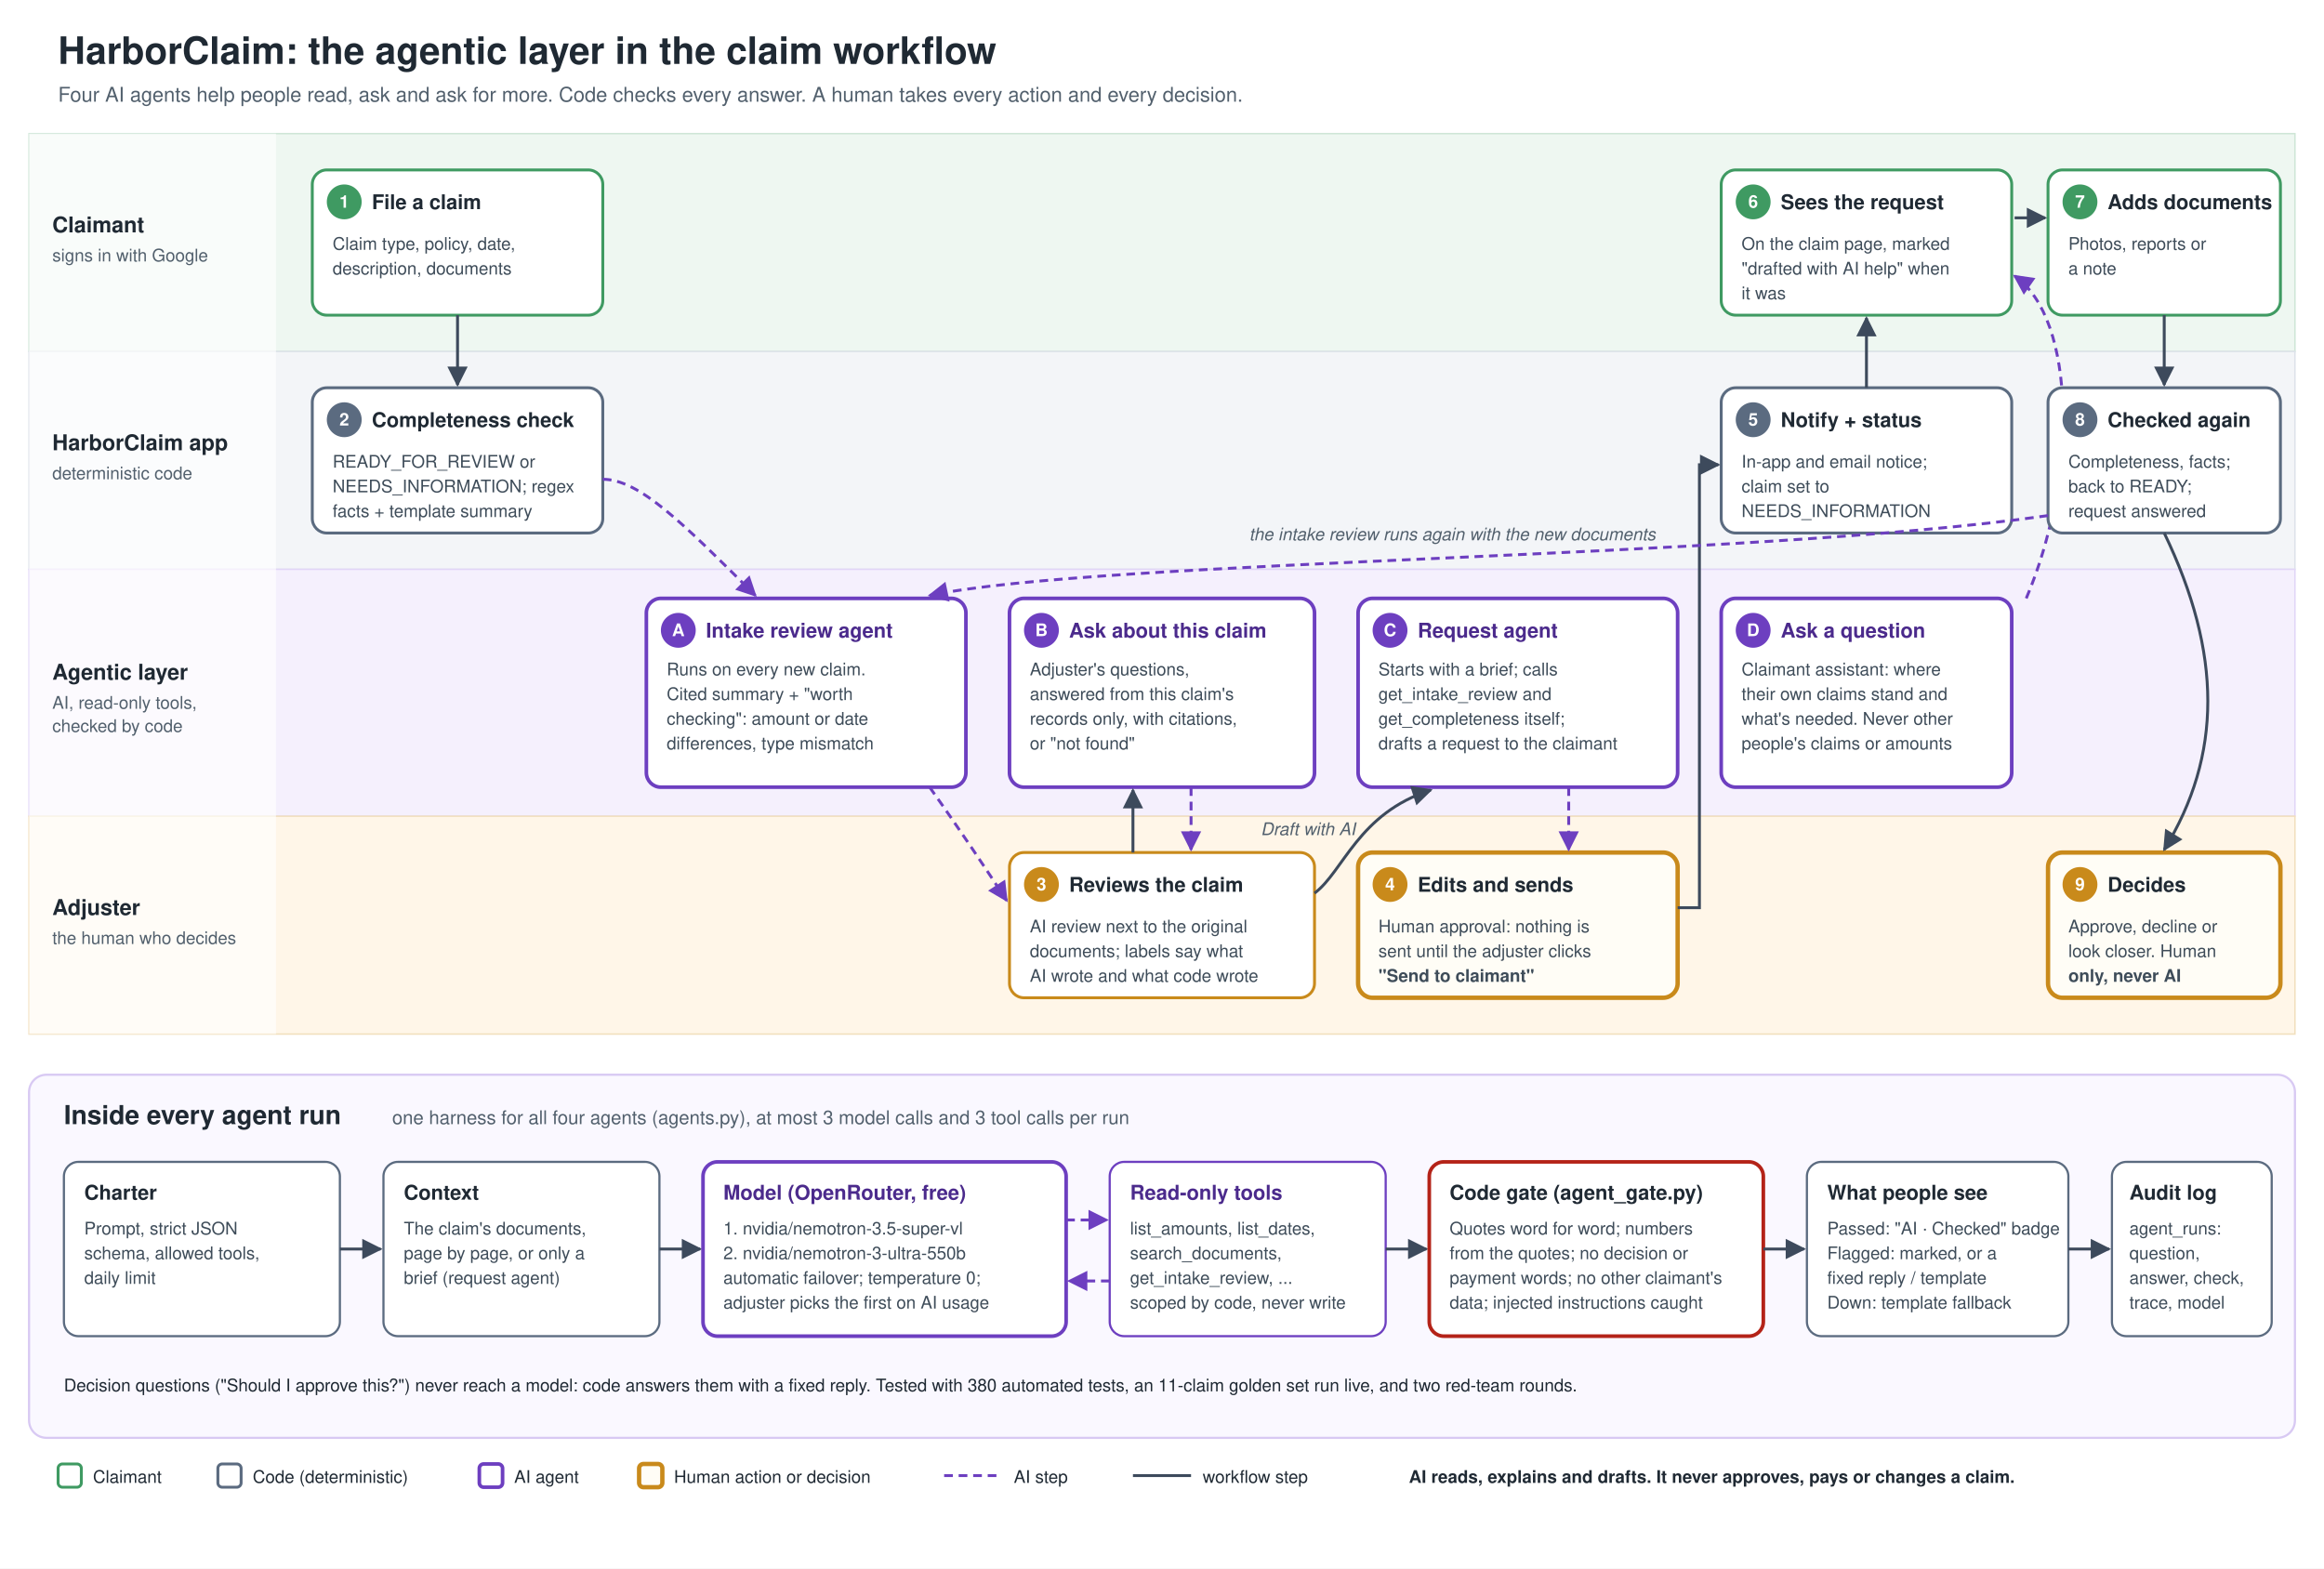
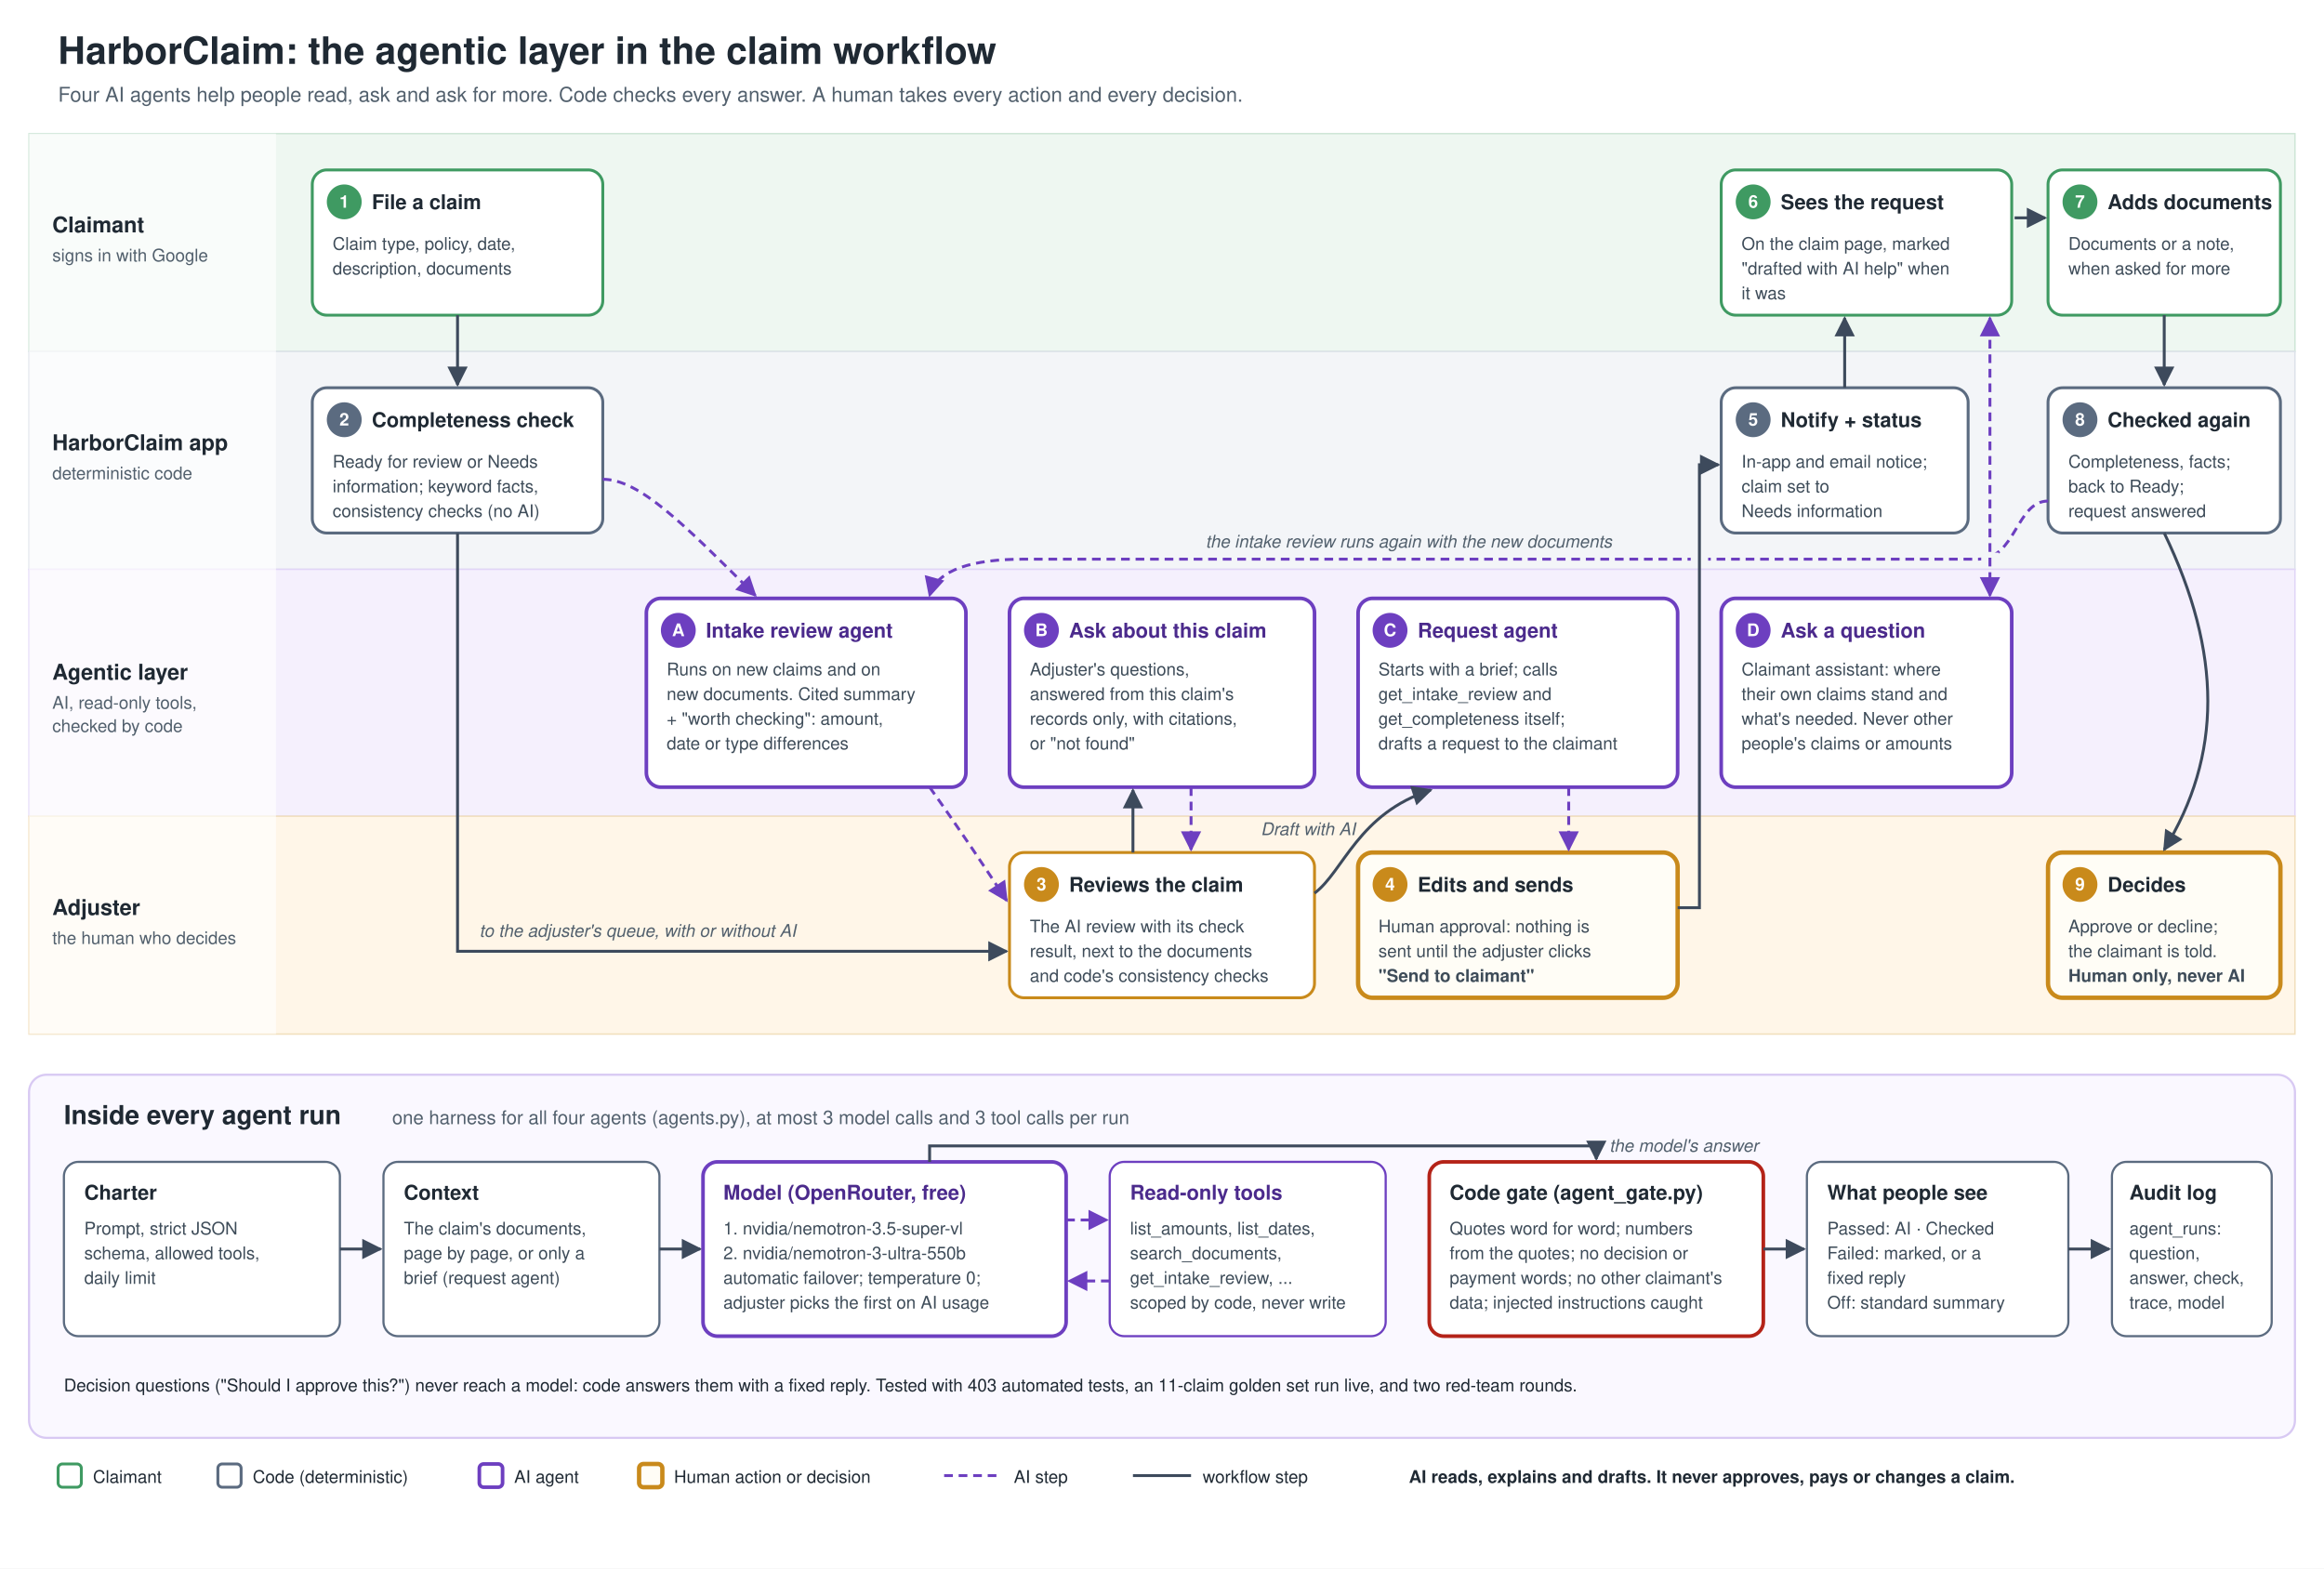
<svg xmlns="http://www.w3.org/2000/svg" viewBox="0 0 1600 1080" width="1600" height="1080" font-family="Segoe UI, Helvetica, Arial, sans-serif">
  <defs>
    <marker id="arrow" viewBox="0 0 10 10" refX="9" refY="5" markerWidth="7" markerHeight="7" orient="auto-start-reverse">
      <path d="M0,0 L10,5 L0,10 z" fill="#3d4a5c" />
    </marker>
    <marker id="arrow-ai" viewBox="0 0 10 10" refX="9" refY="5" markerWidth="7" markerHeight="7" orient="auto-start-reverse">
      <path d="M0,0 L10,5 L0,10 z" fill="#6d3fc0" />
    </marker>
    <style>
      .lane-label { font-size: 15px; font-weight: 700; fill: #1f2933; }
      .lane-sub { font-size: 12px; fill: #52606d; }
      .box-title { font-size: 14px; font-weight: 700; fill: #1f2933; }
      .box-text { font-size: 12px; fill: #3e4c59; }
      .ai-title { font-size: 14px; font-weight: 700; fill: #4b2a8c; }
      .step { font-size: 12px; font-weight: 700; fill: #ffffff; }
      .flow { stroke: #3d4a5c; stroke-width: 2; fill: none; marker-end: url(#arrow); }
      .flow-ai { stroke: #6d3fc0; stroke-width: 2; fill: none; marker-end: url(#arrow-ai); stroke-dasharray: 6 4; }
      .note { font-size: 12px; fill: #52606d; font-style: italic; }
      .band-title { font-size: 18px; font-weight: 700; fill: #1f2933; }
      .pill { font-size: 12px; fill: #1f2933; }
    </style>
  </defs>
  <rect x="0" y="0" width="1600" height="1080" fill="#ffffff" />
  <text x="40" y="44" font-size="26" font-weight="700" fill="#1f2933">HarborClaim: the agentic layer in the claim workflow</text>
  <text x="40" y="70" font-size="14" fill="#52606d">Four AI agents help people read, ask and ask for more. Code checks every answer. A human takes every action and every decision.</text>
  <rect x="20" y="92" width="1560" height="150" fill="#eef7f1" stroke="#cfe6d7" />
  <rect x="20" y="242" width="1560" height="150" fill="#f3f5f8" stroke="#dde2ea" />
  <rect x="20" y="392" width="1560" height="170" fill="#f5f0fd" stroke="#e1d5f7" />
  <rect x="20" y="562" width="1560" height="150" fill="#fff6e8" stroke="#f1dfbd" />
  <rect x="20" y="92" width="170" height="620" fill="#ffffff" opacity="0.65" />
  <text x="36" y="160" class="lane-label">Claimant</text>
  <text x="36" y="180" class="lane-sub">signs in with Google</text>
  <text x="36" y="310" class="lane-label">HarborClaim app</text>
  <text x="36" y="330" class="lane-sub">deterministic code</text>
  <text x="36" y="468" class="lane-label" fill="#4b2a8c">Agentic layer</text>
  <text x="36" y="488" class="lane-sub">AI, read-only tools,</text>
  <text x="36" y="504" class="lane-sub">checked by code</text>
  <text x="36" y="630" class="lane-label">Adjuster</text>
  <text x="36" y="650" class="lane-sub">the human who decides</text>
  <g>
    <rect x="215" y="117" width="200" height="100" rx="10" fill="#ffffff" stroke="#3f9a62" stroke-width="2" />
    <circle cx="237" cy="139" r="12" fill="#3f9a62" />
    <text x="237" y="143" text-anchor="middle" class="step">1</text>
    <text x="256" y="144" class="box-title">File a claim</text>
    <text x="229" y="172" class="box-text">Claim type, policy, date,</text>
    <text x="229" y="189" class="box-text">description, documents</text>
  </g>
  <g>
    <rect x="215" y="267" width="200" height="100" rx="10" fill="#ffffff" stroke="#5b6b80" stroke-width="2" />
    <circle cx="237" cy="289" r="12" fill="#5b6b80" />
    <text x="237" y="293" text-anchor="middle" class="step">2</text>
    <text x="256" y="294" class="box-title">Completeness check</text>
-     <text x="229" y="322" class="box-text">READY_FOR_REVIEW or</text>
-     <text x="229" y="339" class="box-text">NEEDS_INFORMATION; regex</text>
-     <text x="229" y="356" class="box-text">facts + template summary</text>
+     <text x="229" y="322" class="box-text">Ready for review or Needs</text>
+     <text x="229" y="339" class="box-text">information; keyword facts,</text>
+     <text x="229" y="356" class="box-text">consistency checks (no AI)</text>
  </g>
  <path class="flow" d="M315,217 L315,265" />
+   <path class="flow" d="M315,367 L315,655 L693,655" />
+   <text x="330" y="645" class="note">to the adjuster's queue, with or without AI</text>
  <g>
    <rect x="445" y="412" width="220" height="130" rx="10" fill="#ffffff" stroke="#6d3fc0" stroke-width="2.5" />
    <circle cx="467" cy="434" r="12" fill="#6d3fc0" />
    <text x="467" y="438" text-anchor="middle" class="step">A</text>
    <text x="486" y="439" class="ai-title">Intake review agent</text>
-     <text x="459" y="465" class="box-text">Runs on every new claim.</text>
-     <text x="459" y="482" class="box-text">Cited summary + "worth</text>
-     <text x="459" y="499" class="box-text">checking": amount or date</text>
-     <text x="459" y="516" class="box-text">differences, type mismatch</text>
+     <text x="459" y="465" class="box-text">Runs on new claims and on</text>
+     <text x="459" y="482" class="box-text">new documents. Cited summary</text>
+     <text x="459" y="499" class="box-text">+ "worth checking": amount,</text>
+     <text x="459" y="516" class="box-text">date or type differences</text>
  </g>
  <path class="flow-ai" d="M415,330 C440,330 470,360 520,410" />
  <g>
    <rect x="695" y="587" width="210" height="100" rx="10" fill="#ffffff" stroke="#c98a1b" stroke-width="2" />
    <circle cx="717" cy="609" r="12" fill="#c98a1b" />
    <text x="717" y="613" text-anchor="middle" class="step">3</text>
    <text x="736" y="614" class="box-title">Reviews the claim</text>
-     <text x="709" y="642" class="box-text">AI review next to the original</text>
-     <text x="709" y="659" class="box-text">documents; labels say what</text>
-     <text x="709" y="676" class="box-text">AI wrote and what code wrote</text>
+     <text x="709" y="642" class="box-text">The AI review with its check</text>
+     <text x="709" y="659" class="box-text">result, next to the documents</text>
+     <text x="709" y="676" class="box-text">and code's consistency checks</text>
  </g>
  <path class="flow-ai" d="M640,542 C660,570 680,600 693,620" />
  <g>
    <rect x="695" y="412" width="210" height="130" rx="10" fill="#ffffff" stroke="#6d3fc0" stroke-width="2.5" />
    <circle cx="717" cy="434" r="12" fill="#6d3fc0" />
    <text x="717" y="438" text-anchor="middle" class="step">B</text>
    <text x="736" y="439" class="ai-title">Ask about this claim</text>
    <text x="709" y="465" class="box-text">Adjuster's questions,</text>
    <text x="709" y="482" class="box-text">answered from this claim's</text>
    <text x="709" y="499" class="box-text">records only, with citations,</text>
    <text x="709" y="516" class="box-text">or "not found"</text>
  </g>
  <path class="flow" d="M780,587 L780,544" />
  <path class="flow-ai" d="M820,542 L820,585" />
  <g>
    <rect x="935" y="412" width="220" height="130" rx="10" fill="#ffffff" stroke="#6d3fc0" stroke-width="2.5" />
    <circle cx="957" cy="434" r="12" fill="#6d3fc0" />
    <text x="957" y="438" text-anchor="middle" class="step">C</text>
    <text x="976" y="439" class="ai-title">Request agent</text>
    <text x="949" y="465" class="box-text">Starts with a brief; calls</text>
    <text x="949" y="482" class="box-text">get_intake_review and</text>
    <text x="949" y="499" class="box-text">get_completeness itself;</text>
    <text x="949" y="516" class="box-text">drafts a request to the claimant</text>
  </g>
  <g>
    <rect x="935" y="587" width="220" height="100" rx="10" fill="#fffdf6" stroke="#c98a1b" stroke-width="3" />
    <circle cx="957" cy="609" r="12" fill="#c98a1b" />
    <text x="957" y="613" text-anchor="middle" class="step">4</text>
    <text x="976" y="614" class="box-title">Edits and sends</text>
    <text x="949" y="642" class="box-text">Human approval: nothing is</text>
    <text x="949" y="659" class="box-text">sent until the adjuster clicks</text>
    <text x="949" y="676" class="box-text" font-weight="700">"Send to claimant"</text>
  </g>
  <path class="flow" d="M905,615 C925,600 935,560 985,544" />
  <text x="868" y="575" class="note">Draft with AI</text>
  <path class="flow-ai" d="M1080,542 L1080,585" />
  <g>
-     <rect x="1185" y="267" width="200" height="100" rx="10" fill="#ffffff" stroke="#5b6b80" stroke-width="2" />
+     <rect x="1185" y="267" width="170" height="100" rx="10" fill="#ffffff" stroke="#5b6b80" stroke-width="2" />
    <circle cx="1207" cy="289" r="12" fill="#5b6b80" />
    <text x="1207" y="293" text-anchor="middle" class="step">5</text>
    <text x="1226" y="294" class="box-title">Notify + status</text>
    <text x="1199" y="322" class="box-text">In-app and email notice;</text>
    <text x="1199" y="339" class="box-text">claim set to</text>
-     <text x="1199" y="356" class="box-text">NEEDS_INFORMATION</text>
-   </g>
-   <path class="flow" d="M1155,625 L1170,625 L1170,320 L1183,320" />
+     <text x="1199" y="356" class="box-text">Needs information</text>
+   </g>
  <g>
    <rect x="1185" y="117" width="200" height="100" rx="10" fill="#ffffff" stroke="#3f9a62" stroke-width="2" />
    <circle cx="1207" cy="139" r="12" fill="#3f9a62" />
    <text x="1207" y="143" text-anchor="middle" class="step">6</text>
    <text x="1226" y="144" class="box-title">Sees the request</text>
    <text x="1199" y="172" class="box-text">On the claim page, marked</text>
    <text x="1199" y="189" class="box-text">"drafted with AI help" when</text>
    <text x="1199" y="206" class="box-text">it was</text>
  </g>
-   <path class="flow" d="M1285,267 L1285,219" />
+   <path class="flow" d="M1270,267 L1270,219" />
  <g>
    <rect x="1185" y="412" width="200" height="130" rx="10" fill="#ffffff" stroke="#6d3fc0" stroke-width="2.5" />
    <circle cx="1207" cy="434" r="12" fill="#6d3fc0" />
    <text x="1207" y="438" text-anchor="middle" class="step">D</text>
    <text x="1226" y="439" class="ai-title">Ask a question</text>
    <text x="1199" y="465" class="box-text">Claimant assistant: where</text>
    <text x="1199" y="482" class="box-text">their own claims stand and</text>
    <text x="1199" y="499" class="box-text">what's needed. Never other</text>
    <text x="1199" y="516" class="box-text">people's claims or amounts</text>
  </g>
-   <path class="flow-ai" d="M1395,412 C1430,330 1430,220 1387,190" />
  <g>
    <rect x="1410" y="117" width="160" height="100" rx="10" fill="#ffffff" stroke="#3f9a62" stroke-width="2" />
    <circle cx="1432" cy="139" r="12" fill="#3f9a62" />
    <text x="1432" y="143" text-anchor="middle" class="step">7</text>
    <text x="1451" y="144" class="box-title">Adds documents</text>
-     <text x="1424" y="172" class="box-text">Photos, reports or</text>
-     <text x="1424" y="189" class="box-text">a note</text>
+     <text x="1424" y="172" class="box-text">Documents or a note,</text>
+     <text x="1424" y="189" class="box-text">when asked for more</text>
  </g>
  <path class="flow" d="M1387,150 L1408,150" />
  <g>
    <rect x="1410" y="267" width="160" height="100" rx="10" fill="#ffffff" stroke="#5b6b80" stroke-width="2" />
    <circle cx="1432" cy="289" r="12" fill="#5b6b80" />
    <text x="1432" y="293" text-anchor="middle" class="step">8</text>
    <text x="1451" y="294" class="box-title">Checked again</text>
    <text x="1424" y="322" class="box-text">Completeness, facts;</text>
-     <text x="1424" y="339" class="box-text">back to READY;</text>
+     <text x="1424" y="339" class="box-text">back to Ready;</text>
    <text x="1424" y="356" class="box-text">request answered</text>
  </g>
  <path class="flow" d="M1490,217 L1490,265" />
-   <path class="flow-ai" d="M1410,355 C1200,385 760,385 640,410" />
-   <text x="860" y="372" class="note" fill="#6d3fc0">the intake review runs again with the new documents</text>
+   <path class="flow-ai" d="M1410,345 C1388,345 1388,385 1362,385 L705,385 C670,385 645,392 640,410" />
+   <text x="830" y="377" class="note" fill="#6d3fc0">the intake review runs again with the new documents</text>
  <g>
    <rect x="1410" y="587" width="160" height="100" rx="10" fill="#fffdf6" stroke="#c98a1b" stroke-width="3" />
    <circle cx="1432" cy="609" r="12" fill="#c98a1b" />
    <text x="1432" y="613" text-anchor="middle" class="step">9</text>
    <text x="1451" y="614" class="box-title">Decides</text>
-     <text x="1424" y="642" class="box-text">Approve, decline or</text>
-     <text x="1424" y="659" class="box-text">look closer. Human</text>
-     <text x="1424" y="676" class="box-text" font-weight="700">only, never AI</text>
+     <text x="1424" y="642" class="box-text">Approve or decline;</text>
+     <text x="1424" y="659" class="box-text">the claimant is told.</text>
+     <text x="1424" y="676" class="box-text" font-weight="700">Human only, never AI</text>
  </g>
  <path class="flow" d="M1490,367 C1530,450 1530,520 1490,585" />
+   <path d="M1164,385 L1176,385" stroke="#f3f5f8" stroke-width="9" fill="none" />
+   <path class="flow" d="M1155,625 L1170,625 L1170,320 L1183,320" />
+   <path d="M1364,385 L1376,385" stroke="#f3f5f8" stroke-width="9" fill="none" />
+   <path class="flow-ai" d="M1370,410 L1370,219" marker-start="url(#arrow-ai)" />
  <rect x="20" y="740" width="1560" height="250" rx="12" fill="#faf8ff" stroke="#d8c9f3" stroke-width="1.5" />
  <text x="44" y="774" class="band-title">Inside every agent run</text>
  <text x="270" y="774" font-size="13" fill="#52606d">one harness for all four agents (agents.py), at most 3 model calls and 3 tool calls per run</text>
  <g>
    <rect x="44" y="800" width="190" height="120" rx="10" fill="#ffffff" stroke="#5b6b80" stroke-width="1.5" />
    <text x="58" y="826" class="box-title">Charter</text>
    <text x="58" y="850" class="box-text">Prompt, strict JSON</text>
    <text x="58" y="867" class="box-text">schema, allowed tools,</text>
    <text x="58" y="884" class="box-text">daily limit</text>
  </g>
  <path class="flow" d="M234,860 L262,860" />
  <g>
    <rect x="264" y="800" width="190" height="120" rx="10" fill="#ffffff" stroke="#5b6b80" stroke-width="1.5" />
    <text x="278" y="826" class="box-title">Context</text>
    <text x="278" y="850" class="box-text">The claim's documents,</text>
    <text x="278" y="867" class="box-text">page by page, or only a</text>
    <text x="278" y="884" class="box-text">brief (request agent)</text>
  </g>
  <path class="flow" d="M454,860 L482,860" />
  <g>
    <rect x="484" y="800" width="250" height="120" rx="10" fill="#ffffff" stroke="#6d3fc0" stroke-width="2.5" />
    <text x="498" y="826" class="ai-title">Model (OpenRouter, free)</text>
    <text x="498" y="850" class="box-text">1. nvidia/nemotron-3.5-super-vl</text>
    <text x="498" y="867" class="box-text">2. nvidia/nemotron-3-ultra-550b</text>
    <text x="498" y="884" class="box-text">automatic failover; temperature 0;</text>
    <text x="498" y="901" class="box-text">adjuster picks the first on AI usage</text>
  </g>
  <path class="flow-ai" d="M734,840 L762,840" />
  <path class="flow-ai" d="M764,882 L736,882" />
  <g>
    <rect x="764" y="800" width="190" height="120" rx="10" fill="#ffffff" stroke="#6d3fc0" stroke-width="1.5" />
    <text x="778" y="826" class="ai-title">Read-only tools</text>
    <text x="778" y="850" class="box-text">list_amounts, list_dates,</text>
    <text x="778" y="867" class="box-text">search_documents,</text>
    <text x="778" y="884" class="box-text">get_intake_review, ...</text>
    <text x="778" y="901" class="box-text">scoped by code, never write</text>
  </g>
-   <path class="flow" d="M954,860 L982,860" />
+   <path class="flow" d="M640,800 L640,789 L1099,789 L1099,798" />
+   <text x="1108" y="793" class="note">the model's answer</text>
  <g>
    <rect x="984" y="800" width="230" height="120" rx="10" fill="#ffffff" stroke="#b42318" stroke-width="2.5" />
    <text x="998" y="826" class="box-title" fill="#912018">Code gate (agent_gate.py)</text>
    <text x="998" y="850" class="box-text">Quotes word for word; numbers</text>
    <text x="998" y="867" class="box-text">from the quotes; no decision or</text>
    <text x="998" y="884" class="box-text">payment words; no other claimant's</text>
    <text x="998" y="901" class="box-text">data; injected instructions caught</text>
  </g>
  <path class="flow" d="M1214,860 L1242,860" />
  <g>
    <rect x="1244" y="800" width="180" height="120" rx="10" fill="#ffffff" stroke="#5b6b80" stroke-width="1.5" />
    <text x="1258" y="826" class="box-title">What people see</text>
-     <text x="1258" y="850" class="box-text">Passed: "AI · Checked" badge</text>
-     <text x="1258" y="867" class="box-text">Flagged: marked, or a</text>
-     <text x="1258" y="884" class="box-text">fixed reply / template</text>
-     <text x="1258" y="901" class="box-text">Down: template fallback</text>
+     <text x="1258" y="850" class="box-text">Passed: AI · Checked</text>
+     <text x="1258" y="867" class="box-text">Failed: marked, or a</text>
+     <text x="1258" y="884" class="box-text">fixed reply</text>
+     <text x="1258" y="901" class="box-text">Off: standard summary</text>
  </g>
  <path class="flow" d="M1424,860 L1452,860" />
  <g>
    <rect x="1454" y="800" width="110" height="120" rx="10" fill="#ffffff" stroke="#5b6b80" stroke-width="1.5" />
    <text x="1466" y="826" class="box-title">Audit log</text>
    <text x="1466" y="850" class="box-text">agent_runs:</text>
    <text x="1466" y="867" class="box-text">question,</text>
    <text x="1466" y="884" class="box-text">answer, check,</text>
    <text x="1466" y="901" class="box-text">trace, model</text>
  </g>
-   <text x="44" y="958" class="pill">Decision questions ("Should I approve this?") never reach a model: code answers them with a fixed reply.   Tested with 380 automated tests, an 11-claim golden set run live, and two red-team rounds.</text>
+   <text x="44" y="958" class="pill">Decision questions ("Should I approve this?") never reach a model: code answers them with a fixed reply.   Tested with 403 automated tests, an 11-claim golden set run live, and two red-team rounds.</text>
  <g transform="translate(40,1020)">
    <rect x="0" y="-12" width="16" height="16" rx="3" fill="#ffffff" stroke="#3f9a62" stroke-width="2" />
    <text x="24" y="1" class="pill">Claimant</text>
    <rect x="110" y="-12" width="16" height="16" rx="3" fill="#ffffff" stroke="#5b6b80" stroke-width="2" />
    <text x="134" y="1" class="pill">Code (deterministic)</text>
    <rect x="290" y="-12" width="16" height="16" rx="3" fill="#ffffff" stroke="#6d3fc0" stroke-width="2.5" />
    <text x="314" y="1" class="pill">AI agent</text>
    <rect x="400" y="-12" width="16" height="16" rx="3" fill="#fffdf6" stroke="#c98a1b" stroke-width="3" />
    <text x="424" y="1" class="pill">Human action or decision</text>
    <line x1="610" y1="-4" x2="650" y2="-4" stroke="#6d3fc0" stroke-width="2" stroke-dasharray="6 4" />
    <text x="658" y="1" class="pill">AI step</text>
    <line x1="740" y1="-4" x2="780" y2="-4" stroke="#3d4a5c" stroke-width="2" />
    <text x="788" y="1" class="pill">workflow step</text>
    <text x="930" y="1" class="pill" font-weight="700">AI reads, explains and drafts. It never approves, pays or changes a claim.</text>
  </g>
</svg>
